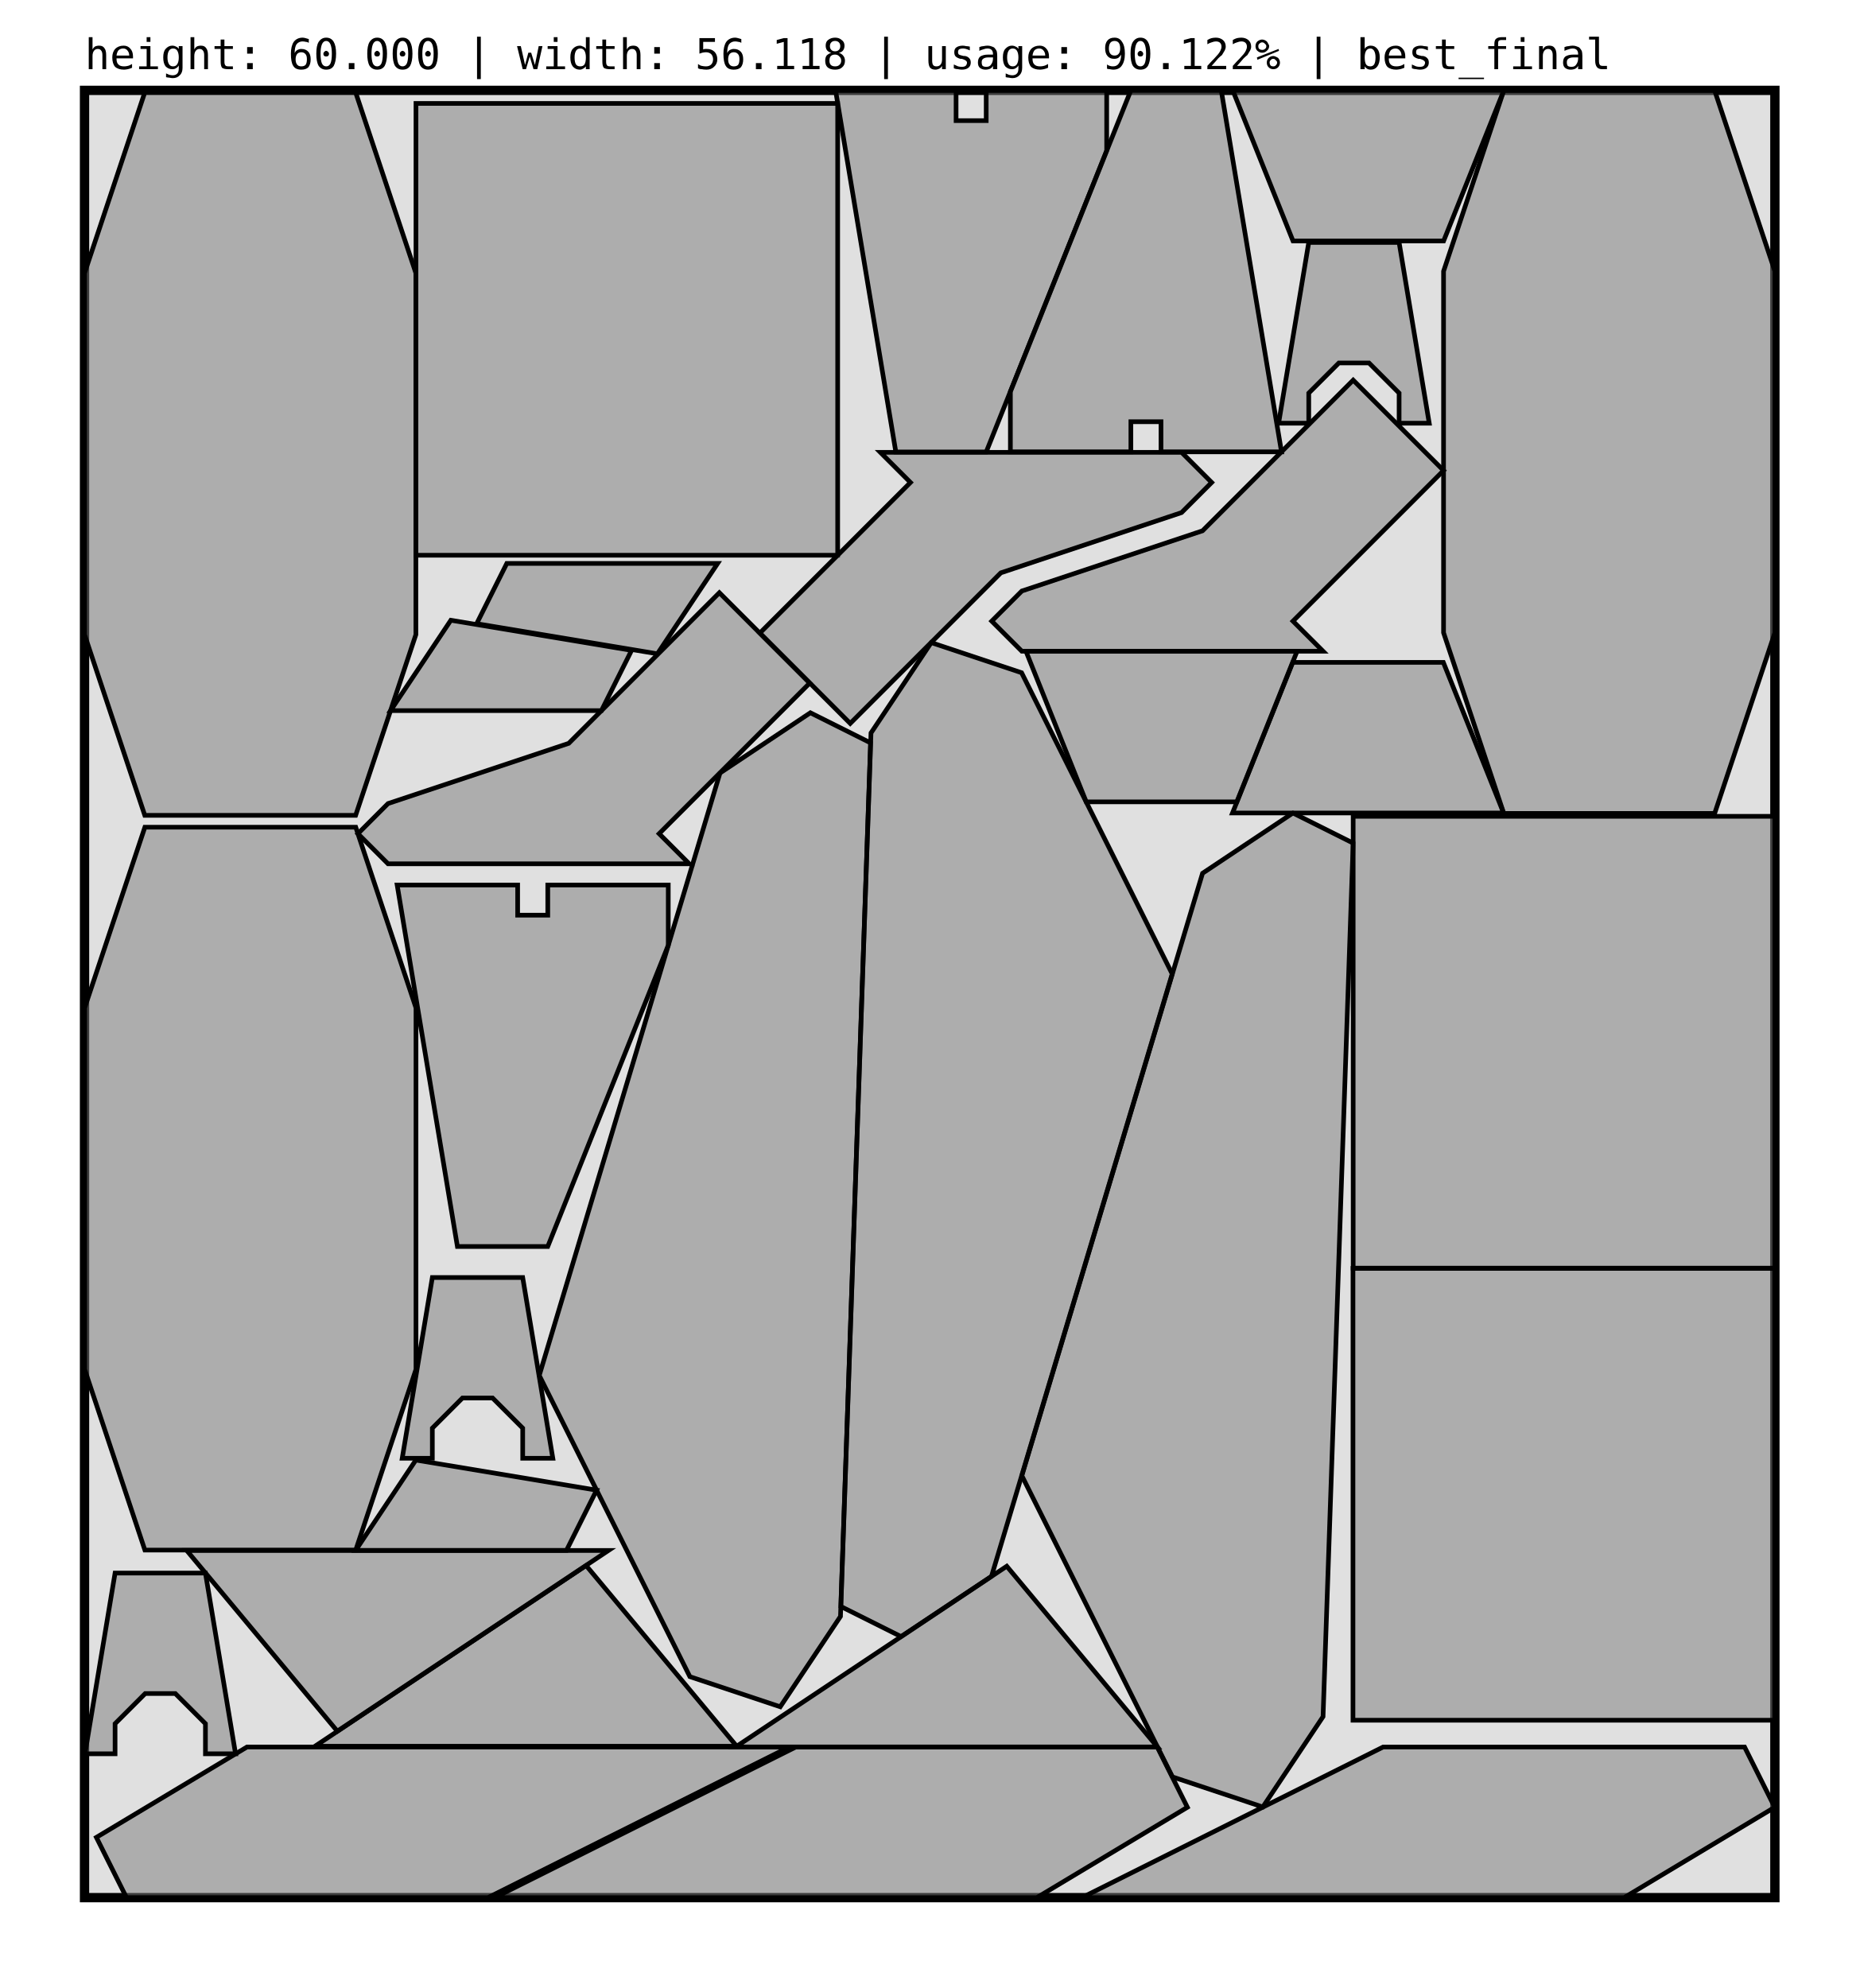
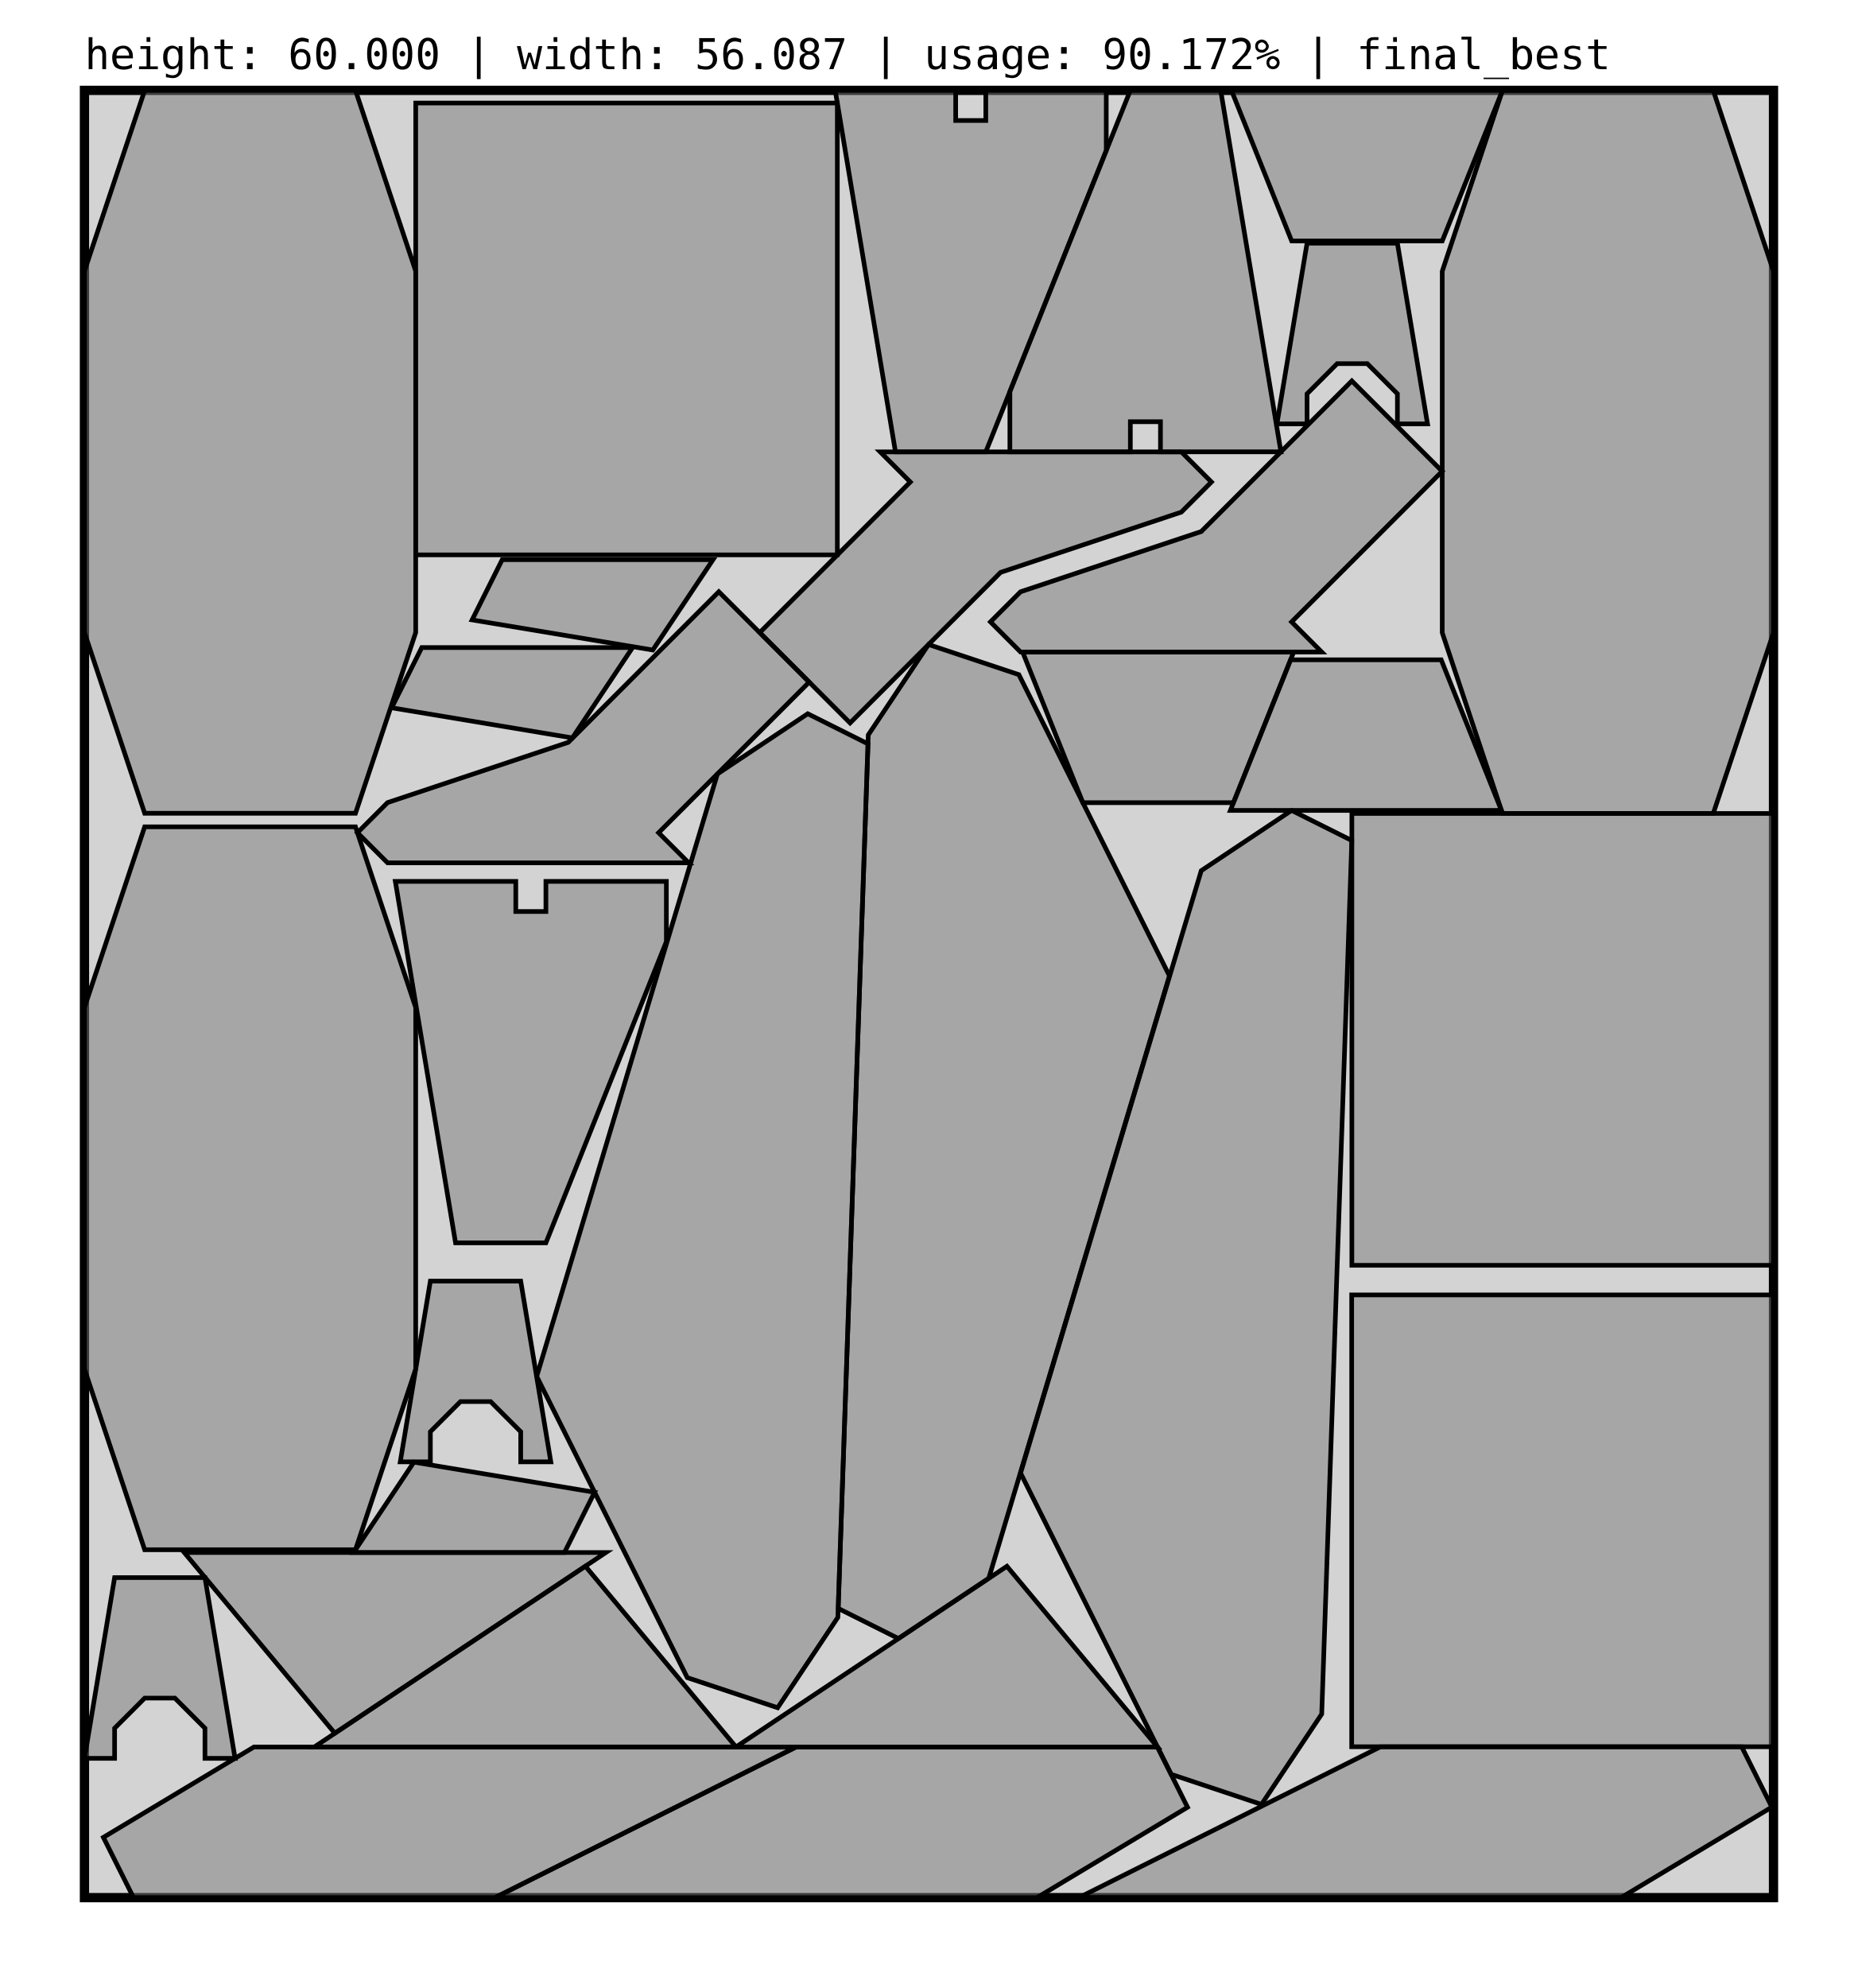
- <svg xmlns="http://www.w3.org/2000/svg" xmlns:xlink="http://www.w3.org/1999/xlink" viewBox="-2.806 -3 61.73 66">
+ <svg xmlns="http://www.w3.org/2000/svg" xmlns:xlink="http://www.w3.org/1999/xlink" viewBox="-2.804 -3 61.696 66">
  <g id="bin_0">
-     <path d="M0,0 L56.118,0 L56.118,60 L0,60 z" fill="#E0E0E0" stroke="black" stroke-width="0.309" />
+     <path d="M0,0 L56.087,0 L56.087,60 L0,60 z" fill="#D3D3D3" stroke="black" stroke-width="0.308" />
  </g>
  <g id="items">
    <defs>
      <g id="item_0">
        <path d="M0,8 L1,7 L7,5 L12,0 L15,3 L10,8 L11,9 L1,9 z" fill="#7A7A7A" fill-opacity="0.5" fill-rule="nonzero" stroke="black" stroke-width="0.154" />
      </g>
      <g id="item_1">
        <path d="M2,12 L0,0 L4,0 L4,1 L5,1 L5,0 L9,0 L9,2 L5,12 z" fill="#7A7A7A" fill-opacity="0.5" fill-rule="nonzero" stroke="black" stroke-width="0.154" />
      </g>
      <g id="item_2">
        <path d="M2,24 L0,18 L0,6 L2,0 L9,0 L11,6 L11,18 L9,24 z" fill="#7A7A7A" fill-opacity="0.5" fill-rule="nonzero" stroke="black" stroke-width="0.154" />
      </g>
      <g id="item_3">
        <path d="M0,15 L0,0 L14,0 L14,15 z" fill="#7A7A7A" fill-opacity="0.5" fill-rule="nonzero" stroke="black" stroke-width="0.154" />
      </g>
      <g id="item_4">
        <path d="M0,0 L9,0 L7,5 L2,5 z" fill="#7A7A7A" fill-opacity="0.5" fill-rule="nonzero" stroke="black" stroke-width="0.154" />
      </g>
      <g id="item_5">
        <path d="M0,32 L1,3 L3,0 L6,1 L11,11 L5,31 L2,33 z" fill="#7A7A7A" fill-opacity="0.5" fill-rule="nonzero" stroke="black" stroke-width="0.154" />
      </g>
      <g id="item_6">
        <path d="M0,3 L5,0 L23,0 L13,5 L1,5 z" fill="#7A7A7A" fill-opacity="0.5" fill-rule="nonzero" stroke="black" stroke-width="0.154" />
      </g>
      <g id="item_7">
        <path d="M1,0 L4,0 L5,6 L4,6 L4,5 L3,4 L2,4 L1,5 L1,6 L0,6 z" fill="#7A7A7A" fill-opacity="0.5" fill-rule="nonzero" stroke="black" stroke-width="0.154" />
      </g>
      <g id="item_8">
        <path d="M0,2 L1,0 L8,0 L6,3 z" fill="#7A7A7A" fill-opacity="0.5" fill-rule="nonzero" stroke="black" stroke-width="0.154" />
      </g>
      <g id="item_9">
        <path d="M0,0 L14,0 L5,6 z" fill="#7A7A7A" fill-opacity="0.5" fill-rule="nonzero" stroke="black" stroke-width="0.154" />
      </g>
    </defs>
-     <use transform="translate(26.0969 53.66345), rotate(180)" xlink:href="#item_5">
+     <use transform="translate(25.02826 18.39755), rotate(0)" xlink:href="#item_5">
</use>
-     <use transform="translate(42.11746 56.99121), rotate(180)" xlink:href="#item_5">
+     <use transform="translate(26.01796 53.69585), rotate(-180)" xlink:href="#item_5">
</use>
-     <use transform="translate(25.10986 18.33411), rotate(0)" xlink:href="#item_5">
+     <use transform="translate(42.08501 56.90513), rotate(-180)" xlink:href="#item_5">
</use>
-     <use transform="translate(56.11816 24.00567), rotate(180)" xlink:href="#item_2">
+     <use transform="translate(11.00024 24.00025), rotate(-180)" xlink:href="#item_2">
</use>
-     <use transform="translate(0.004164322 24.46184), rotate(0)" xlink:href="#item_2">
+     <use transform="translate(45.08696 0.005879402), rotate(0)" xlink:href="#item_2">
</use>
-     <use transform="translate(11.00072 24.06878), rotate(180)" xlink:href="#item_2">
+     <use transform="translate(0.00002861023 24.45003), rotate(0)" xlink:href="#item_2">
</use>
-     <use transform="translate(56.11095 54.10989), rotate(180)" xlink:href="#item_3">
+     <use transform="translate(42.08031 39.99014), rotate(0)" xlink:href="#item_3">
</use>
-     <use transform="translate(11.00375 0.4336584), rotate(0)" xlink:href="#item_3">
+     <use transform="translate(56.08593 39.00639), rotate(-180)" xlink:href="#item_3">
</use>
-     <use transform="translate(42.11749 24.10123), rotate(0)" xlink:href="#item_3">
+     <use transform="translate(25.00035 15.42085), rotate(-180)" xlink:href="#item_3">
</use>
-     <use transform="translate(56.1117 59.99975), rotate(180)" xlink:href="#item_6">
+     <use transform="translate(56.03204 59.9938), rotate(-180)" xlink:href="#item_6">
</use>
-     <use transform="translate(0.3935086 54.99909), rotate(0)" xlink:href="#item_6">
+     <use transform="translate(36.62928 59.99986), rotate(-180)" xlink:href="#item_6">
</use>
-     <use transform="translate(36.61354 59.99983), rotate(180)" xlink:href="#item_6">
+     <use transform="translate(0.6290474 54.99897), rotate(0)" xlink:href="#item_6">
</use>
-     <use transform="translate(37.42023 21.01752), rotate(180)" xlink:href="#item_0">
+     <use transform="translate(37.42292 21.00195), rotate(-180)" xlink:href="#item_0">
</use>
-     <use transform="translate(9.07609 16.67754), rotate(0)" xlink:href="#item_0">
+     <use transform="translate(30.0848 9.646328), rotate(0)" xlink:href="#item_0">
</use>
-     <use transform="translate(30.11809 9.620624), rotate(0)" xlink:href="#item_0">
+     <use transform="translate(9.065227 16.64556), rotate(0)" xlink:href="#item_0">
</use>
-     <use transform="translate(24.93449 0.004763743), rotate(0)" xlink:href="#item_1">
+     <use transform="translate(24.93037 0.0001525879), rotate(0)" xlink:href="#item_1">
</use>
-     <use transform="translate(10.37941 26.38269), rotate(0)" xlink:href="#item_1">
+     <use transform="translate(39.73042 12.00047), rotate(-180)" xlink:href="#item_1">
</use>
-     <use transform="translate(39.73761 12.00043), rotate(180)" xlink:href="#item_1">
+     <use transform="translate(10.32325 26.26142), rotate(0)" xlink:href="#item_1">
</use>
-     <use transform="translate(21.65136 54.97334), rotate(180)" xlink:href="#item_9">
+     <use transform="translate(3.314528 48.54261), rotate(0)" xlink:href="#item_9">
</use>
-     <use transform="translate(35.61722 54.99746), rotate(180)" xlink:href="#item_9">
+     <use transform="translate(21.6346 54.99663), rotate(-180)" xlink:href="#item_9">
</use>
-     <use transform="translate(3.393307 48.47489), rotate(0)" xlink:href="#item_9">
+     <use transform="translate(35.63173 54.99879), rotate(-180)" xlink:href="#item_9">
</use>
-     <use transform="translate(47.1111 23.99073), rotate(180)" xlink:href="#item_4">
+     <use transform="translate(31.1538 18.64803), rotate(0)" xlink:href="#item_4">
</use>
-     <use transform="translate(31.25498 18.62086), rotate(0)" xlink:href="#item_4">
+     <use transform="translate(38.08736 0.00007009506), rotate(0)" xlink:href="#item_4">
</use>
-     <use transform="translate(38.12025 0.0001363826), rotate(0)" xlink:href="#item_4">
+     <use transform="translate(47.05238 23.90512), rotate(-180)" xlink:href="#item_4">
</use>
-     <use transform="translate(39.64258 5.049662), rotate(0)" xlink:href="#item_7">
+     <use transform="translate(0.001721144 49.37528), rotate(0)" xlink:href="#item_7">
</use>
-     <use transform="translate(10.547 39.4129), rotate(0)" xlink:href="#item_7">
+     <use transform="translate(39.59807 5.072904), rotate(0)" xlink:href="#item_7">
</use>
-     <use transform="translate(0.01415273 49.22433), rotate(0)" xlink:href="#item_7">
+     <use transform="translate(10.48684 39.53199), rotate(0)" xlink:href="#item_7">
</use>
-     <use transform="translate(18.16151 20.59172), rotate(180)" xlink:href="#item_8">
+     <use transform="translate(16.9395 48.54233), rotate(-180)" xlink:href="#item_8">
</use>
-     <use transform="translate(13.01876 15.70558), rotate(0)" xlink:href="#item_8">
+     <use transform="translate(10.20133 18.49804), rotate(0)" xlink:href="#item_8">
</use>
-     <use transform="translate(16.99983 48.47247), rotate(180)" xlink:href="#item_8">
+     <use transform="translate(12.87262 15.58028), rotate(0)" xlink:href="#item_8">
</use>
  </g>
  <g id="quality_zones" />
  <g id="optionals">
    <g id="overlap_lines" transform="translate(0 0), rotate(0)" />
  </g>
-   <text font-family="monospace" font-size="1.403" font-weight="500" x="0" y="-0.701">
- height: 60.000 | width: 56.118 | usage: 90.122% | best_final
+   <text font-family="monospace" font-size="1.402" font-weight="500" x="0" y="-0.701">
+ height: 60.000 | width: 56.087 | usage: 90.172% | final_best
</text>
</svg>
